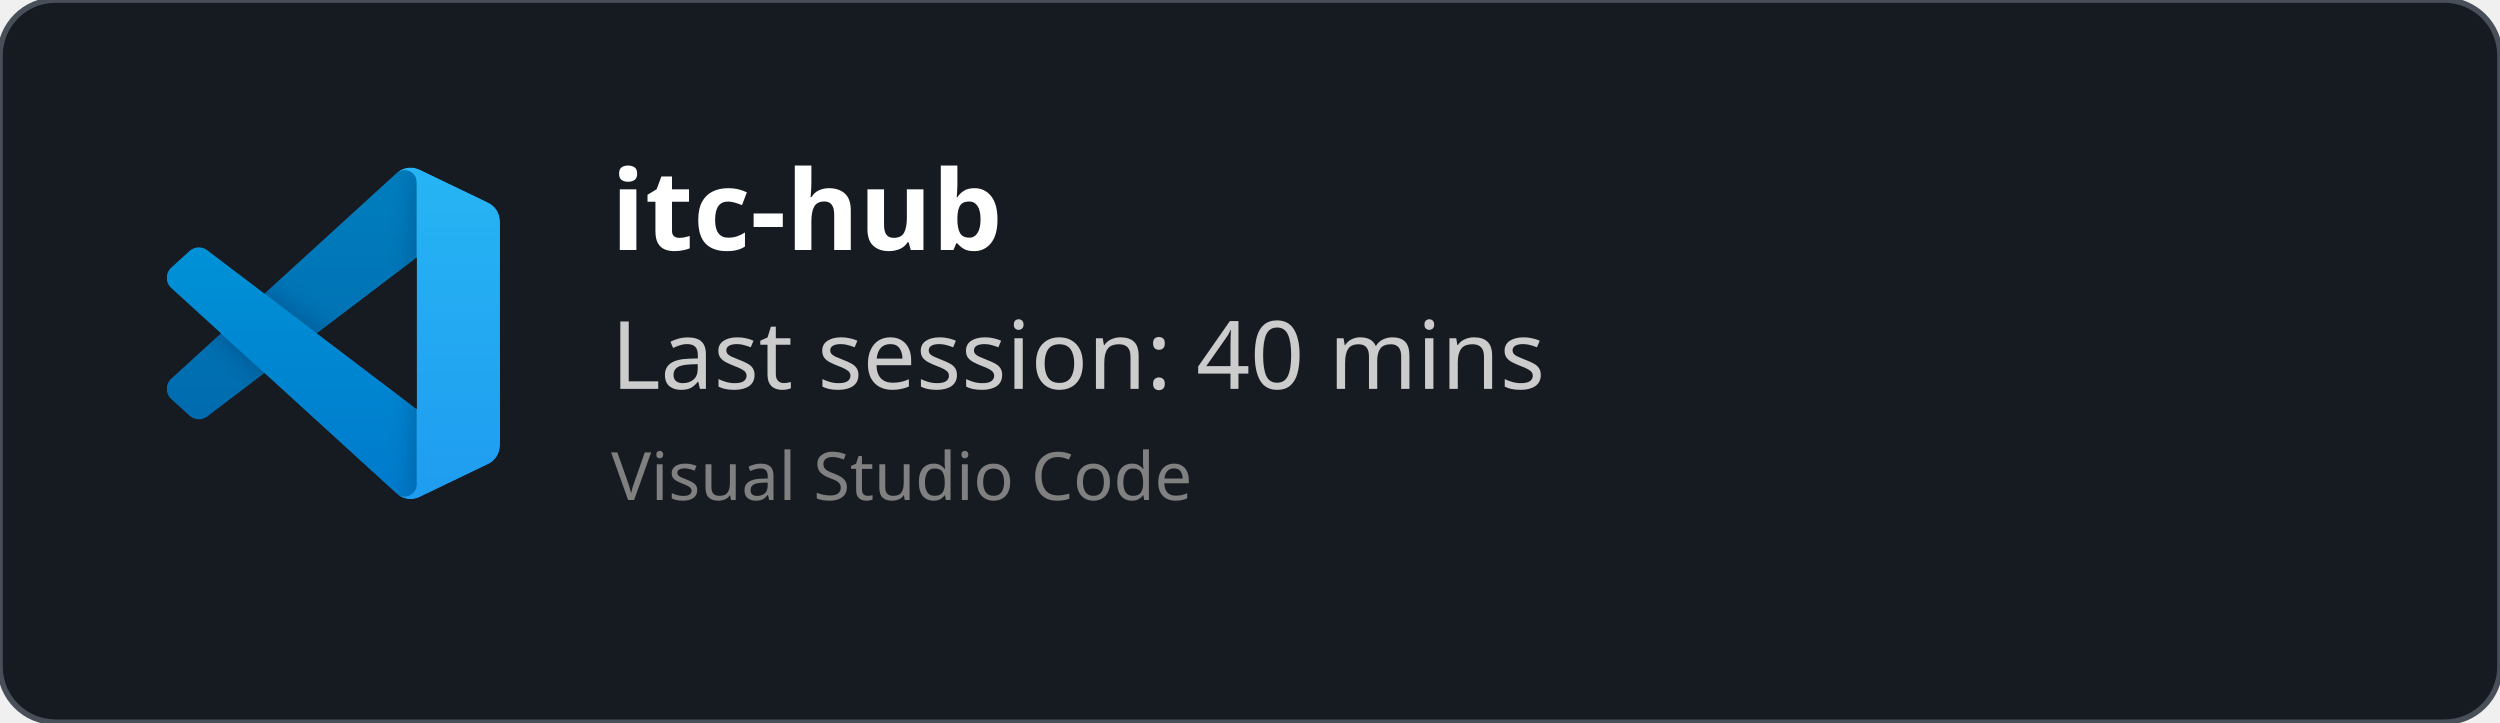
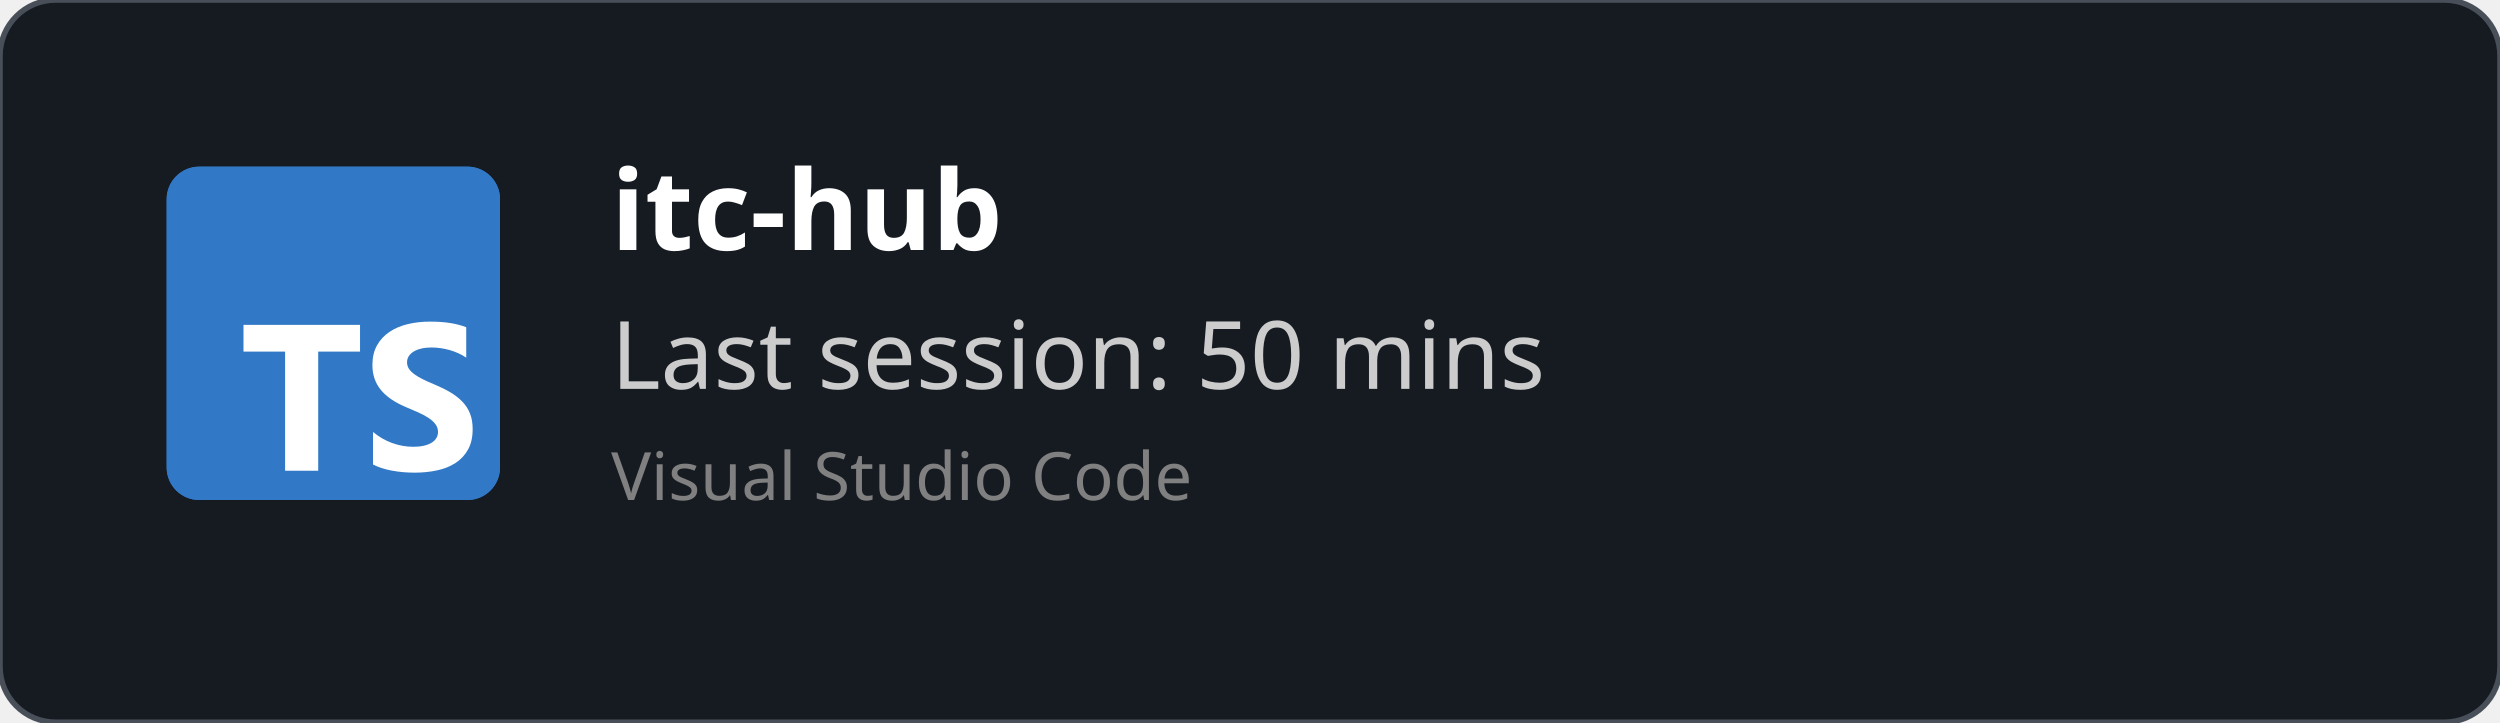
<svg xmlns="http://www.w3.org/2000/svg" width="450" height="130" viewBox="0 0 450 130" fill="none" role="img">
  <style>
    *{
        font-family: 'Segoe UI', Ubuntu, monospace
    }
    </style>
  <defs>
    <clipPath id="horizontalClip" x="20" y="20" width="500" height="200">
      <rect x="90" y="20" width="300" height="50" />
    </clipPath>
  </defs>
  <rect width="450" height="130" fill="rgba(22,27,34)" stroke="#484f58" stroke-width="1" fill-opacity="1" stroke-opacity="1" x="0" y="0" rx="10px" ry="10px">
    </rect>
-   <svg width="60" height="60" x="30" y="30" viewBox="0 0 100 100" fill="none" id="vscode">
-     <mask id="mask0" mask-type="alpha" maskUnits="userSpaceOnUse" x="0" y="0" width="100" height="100">
-       <path fill-rule="evenodd" clip-rule="evenodd" d="M70.912 99.317C72.487 99.931 74.283 99.891 75.873 99.126L96.461 89.22C98.624 88.179 100 85.989 100 83.587V16.413C100 14.011 98.624 11.822 96.461 10.781L75.873 0.874C73.786 -0.13 71.345 0.116 69.513 1.447C69.252 1.637 69.003 1.849 68.769 2.083L29.355 38.041L12.187 25.01C10.589 23.797 8.354 23.896 6.869 25.246L1.363 30.255C-0.453 31.906 -0.455 34.763 1.359 36.417L16.247 50L1.359 63.583C-0.455 65.237 -0.453 68.094 1.363 69.745L6.869 74.754C8.354 76.104 10.589 76.204 12.187 74.99L29.355 61.959L68.769 97.917C69.392 98.541 70.125 99.01 70.912 99.317ZM75.015 27.299L45.109 50L75.015 72.701V27.299Z" fill="white" />
-     </mask>
-     <g mask="url(#mask0)">
-       <path d="M96.461 10.796L75.857 0.876C73.472 -0.273 70.622 0.212 68.75 2.083L1.299 63.583C-0.516 65.237 -0.514 68.094 1.303 69.745L6.813 74.754C8.298 76.104 10.535 76.204 12.134 74.99L93.361 13.37C96.086 11.303 100 13.246 100 16.667V16.427C100 14.027 98.625 11.838 96.461 10.796Z" fill="#0065A9" />
-       <g filter="url(#filter0_d)">
-         <path d="M96.461 89.204L75.857 99.124C73.472 100.273 70.622 99.788 68.75 97.917L1.299 36.417C-0.516 34.763 -0.514 31.906 1.303 30.255L6.813 25.246C8.298 23.896 10.535 23.796 12.134 25.009L93.361 86.63C96.086 88.697 100 86.754 100 83.333V83.573C100 85.974 98.625 88.162 96.461 89.204Z" fill="#007ACC" />
-       </g>
-       <g filter="url(#filter1_d)">
-         <path d="M75.858 99.126C73.472 100.274 70.622 99.788 68.75 97.917C71.056 100.223 75 98.59 75 95.328V4.672C75 1.41 71.056 -0.223 68.75 2.083C70.622 0.211 73.472 -0.274 75.858 0.874L96.459 10.781C98.623 11.822 100 14.011 100 16.413V83.587C100 85.989 98.623 88.179 96.459 89.22L75.858 99.126Z" fill="#1F9CF0" />
-       </g>
-       <g style="mix-blend-mode:overlay" opacity="0.25">
-         <path fill-rule="evenodd" clip-rule="evenodd" d="M70.851 99.317C72.426 99.931 74.222 99.891 75.812 99.126L96.4 89.22C98.563 88.179 99.939 85.989 99.939 83.587V16.413C99.939 14.011 98.564 11.822 96.4 10.781L75.812 0.874C73.725 -0.13 71.284 0.116 69.453 1.447C69.191 1.637 68.942 1.849 68.708 2.083L29.294 38.041L12.126 25.01C10.528 23.796 8.293 23.896 6.809 25.246L1.302 30.255C-0.513 31.906 -0.515 34.763 1.298 36.417L16.186 50L1.298 63.583C-0.515 65.237 -0.513 68.094 1.302 69.745L6.809 74.754C8.293 76.104 10.528 76.204 12.126 74.99L29.294 61.959L68.708 97.917C69.332 98.54 70.064 99.01 70.851 99.317ZM74.954 27.299L45.048 50L74.954 72.701V27.299Z" fill="url(#paint0_linear)" />
-       </g>
-     </g>
-     <defs>
-       <filter id="filter0_d" x="-8.394" y="15.829" width="116.727" height="92.246" filterUnits="userSpaceOnUse" color-interpolation-filters="sRGB">
-         <feFlood flood-opacity="0" result="BackgroundImageFix" />
-         <feColorMatrix in="SourceAlpha" type="matrix" values="0 0 0 0 0 0 0 0 0 0 0 0 0 0 0 0 0 0 127 0" />
-         <feOffset />
-         <feGaussianBlur stdDeviation="4.167" />
-         <feColorMatrix type="matrix" values="0 0 0 0 0 0 0 0 0 0 0 0 0 0 0 0 0 0 0.25 0" />
-         <feBlend mode="overlay" in2="BackgroundImageFix" result="effect1_dropShadow" />
-         <feBlend mode="normal" in="SourceGraphic" in2="effect1_dropShadow" result="shape" />
-       </filter>
-       <filter id="filter1_d" x="60.417" y="-8.076" width="47.917" height="116.151" filterUnits="userSpaceOnUse" color-interpolation-filters="sRGB">
-         <feFlood flood-opacity="0" result="BackgroundImageFix" />
-         <feColorMatrix in="SourceAlpha" type="matrix" values="0 0 0 0 0 0 0 0 0 0 0 0 0 0 0 0 0 0 127 0" />
-         <feOffset />
-         <feGaussianBlur stdDeviation="4.167" />
-         <feColorMatrix type="matrix" values="0 0 0 0 0 0 0 0 0 0 0 0 0 0 0 0 0 0 0.25 0" />
-         <feBlend mode="overlay" in2="BackgroundImageFix" result="effect1_dropShadow" />
-         <feBlend mode="normal" in="SourceGraphic" in2="effect1_dropShadow" result="shape" />
-       </filter>
-       <linearGradient id="paint0_linear" x1="49.939" y1="0.258" x2="49.939" y2="99.742" gradientUnits="userSpaceOnUse">
-         <stop stop-color="white" />
-         <stop offset="1" stop-color="white" stop-opacity="0" />
-       </linearGradient>
-     </defs>
+   <svg fill="none" height="60" viewBox="0 0 512 512" width="60" x="30" y="30">
+     <rect fill="#3178c6" height="512" rx="50" width="512" />
+     <rect fill="#3178c6" height="512" rx="50" width="512" />
+     <path clip-rule="evenodd" d="m316.939 407.424v50.061c8.138 4.172 17.763 7.3 28.875 9.386s22.823 3.129 35.135 3.129c11.999 0 23.397-1.147 34.196-3.442 10.799-2.294 20.268-6.075 28.406-11.342 8.138-5.266 14.581-12.15 19.328-20.65s7.121-19.007 7.121-31.522c0-9.074-1.356-17.026-4.069-23.857s-6.625-12.906-11.738-18.225c-5.112-5.319-11.242-10.091-18.389-14.315s-15.207-8.213-24.18-11.967c-6.573-2.712-12.468-5.345-17.685-7.9-5.217-2.556-9.651-5.163-13.303-7.822-3.652-2.66-6.469-5.476-8.451-8.448-1.982-2.973-2.974-6.336-2.974-10.091 0-3.441.887-6.544 2.661-9.308s4.278-5.136 7.512-7.118c3.235-1.981 7.199-3.52 11.894-4.615 4.696-1.095 9.912-1.642 15.651-1.642 4.173 0 8.581.313 13.224.938 4.643.626 9.312 1.591 14.008 2.894 4.695 1.304 9.259 2.947 13.694 4.928 4.434 1.982 8.529 4.276 12.285 6.884v-46.776c-7.616-2.92-15.937-5.084-24.962-6.492s-19.381-2.112-31.066-2.112c-11.895 0-23.163 1.278-33.805 3.833s-20.006 6.544-28.093 11.967c-8.086 5.424-14.476 12.333-19.171 20.729-4.695 8.395-7.043 18.433-7.043 30.114 0 14.914 4.304 27.638 12.912 38.172 8.607 10.533 21.675 19.45 39.204 26.751 6.886 2.816 13.303 5.579 19.25 8.291s11.086 5.528 15.415 8.448c4.33 2.92 7.747 6.101 10.252 9.543 2.504 3.441 3.756 7.352 3.756 11.733 0 3.233-.783 6.231-2.348 8.995s-3.939 5.162-7.121 7.196-7.147 3.624-11.894 4.771c-4.748 1.148-10.303 1.721-16.668 1.721-10.851 0-21.597-1.903-32.24-5.71-10.642-3.806-20.502-9.516-29.579-17.13zm-84.159-123.342h64.22v-41.082h-179v41.082h63.906v182.918h50.874z" fill="#fff" fill-rule="evenodd" />
  </svg>
  <text x="110" y="45" font-size="20" clip-path="url(#horizontalClip)" font-weight="bold" font-family="Ubuntu" fill="white">
    itc-hub
    </text>
  <text x="110" y="70" font-size="17px" font-family="Ubuntu" fill="#ccc">
-     Last session: 40 mins
+     Last session: 50 mins
    </text>
  <text x="110" y="90" font-size="12px" font-family="Ubuntu" fill="grey">
    Visual Studio Code
    </text>
</svg>
